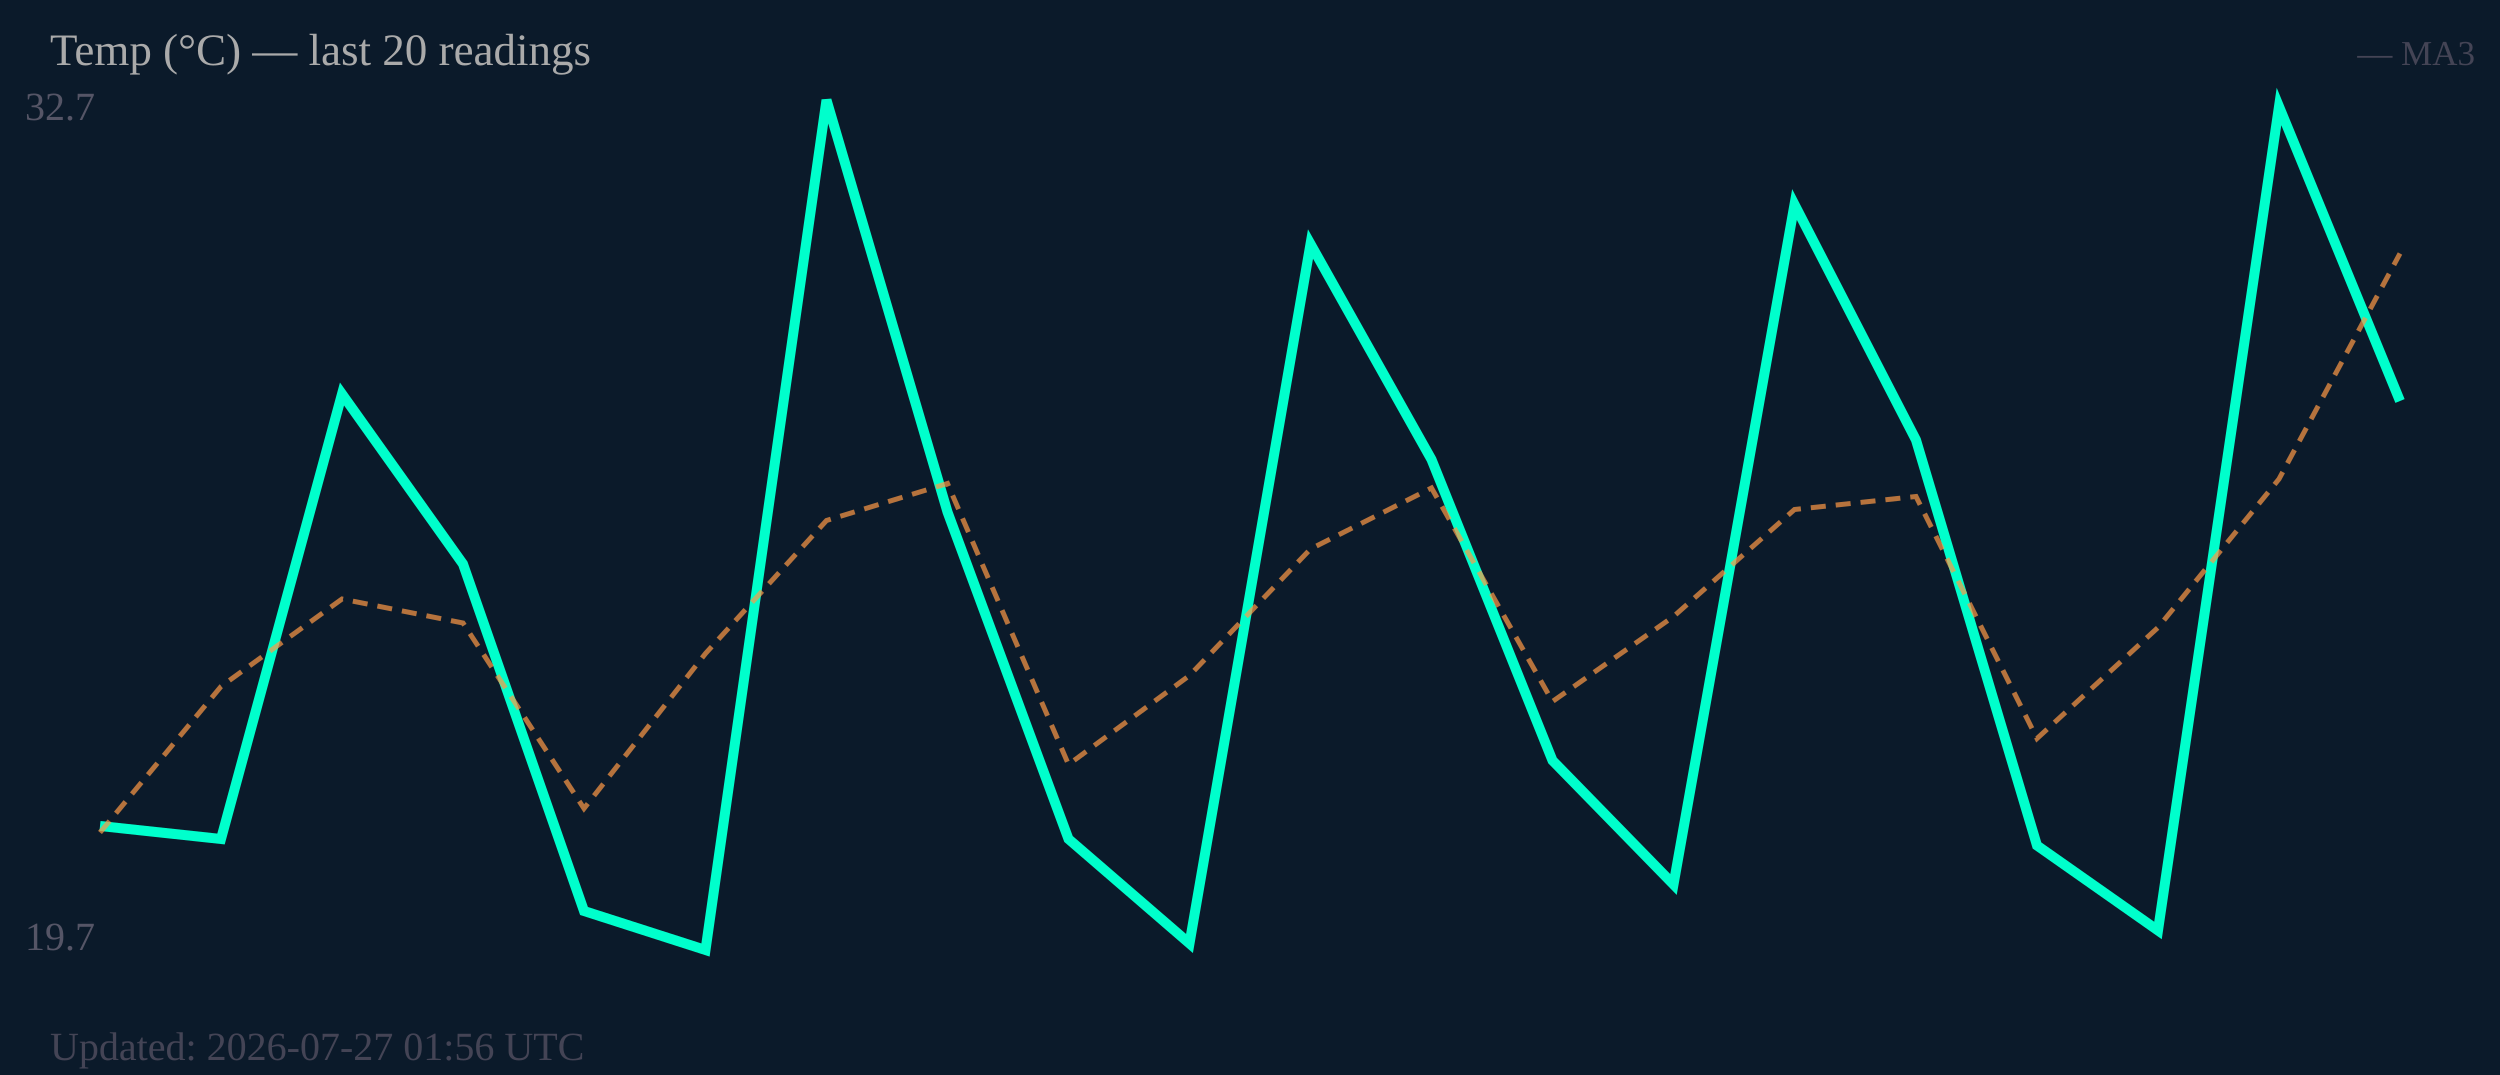
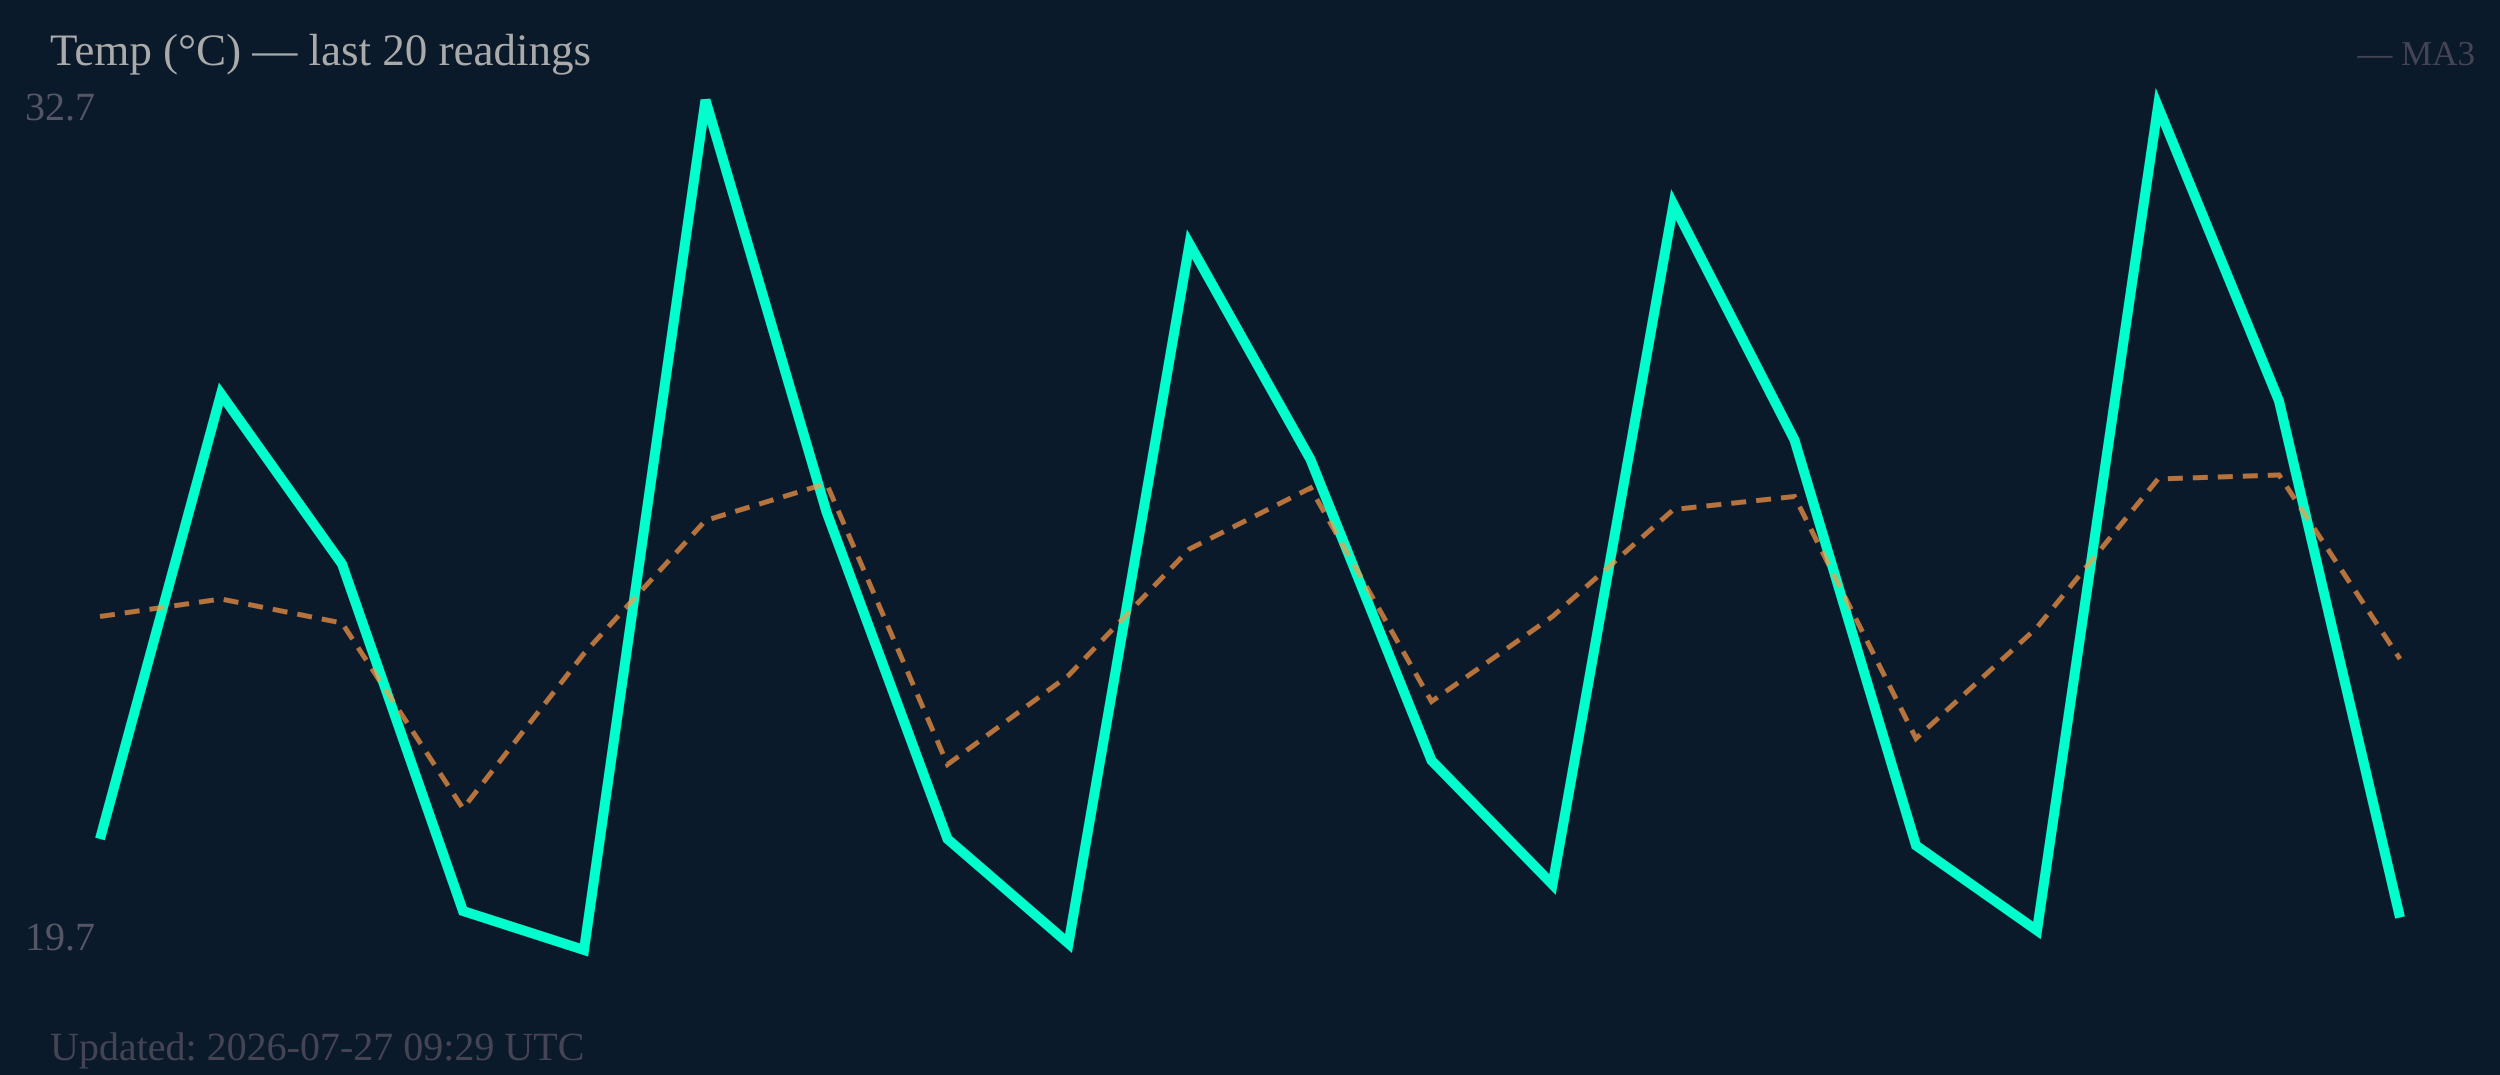
<svg xmlns="http://www.w3.org/2000/svg" width="500" height="215" viewBox="0 0 500 215">
  <rect width="500" height="215" fill="#0b1a2a" />
  <text x="5" y="24" font-size="8" fill="#556">32.7</text>
  <text x="5" y="190" font-size="8" fill="#556">19.7</text>
-   <polyline fill="none" stroke="#00ffcc" stroke-width="2" points="20.0,165.2 44.2,167.8 68.4,78.8 92.6,112.8 116.8,182.2 141.1,190.0 165.3,20.0 189.5,102.4 213.7,167.8 237.9,188.7 262.1,48.8 286.3,91.9 310.5,152.1 334.7,176.9 358.9,40.9 383.2,88.0 407.4,169.1 431.6,186.1 455.8,21.3 480.0,80.2" />
-   <polyline fill="none" stroke="#ff9944" stroke-width="1" stroke-dasharray="3,2" opacity="0.7" points="20.0,166.5 44.2,137.3 68.4,119.8 92.6,124.6 116.8,161.7 141.1,130.7 165.3,104.1 189.5,96.7 213.7,152.9 237.9,135.1 262.1,109.8 286.3,97.6 310.5,140.3 334.7,123.3 358.9,101.9 383.2,99.3 407.4,147.7 431.6,125.5 455.8,95.8 480.0,50.7" />
+   <polyline fill="none" stroke="#00ffcc" stroke-width="2" points="20.0,167.8 44.2,78.8 68.4,112.8 92.6,182.2 116.8,190.0 141.1,20.0 165.3,102.4 189.5,167.8 213.7,188.7 237.9,48.8 262.1,91.9 286.3,152.1 310.5,176.9 334.7,40.9 358.9,88.0 383.2,169.1 407.4,186.1 431.6,21.3 455.8,80.2 480.0,183.5" />
+   <polyline fill="none" stroke="#ff9944" stroke-width="1" stroke-dasharray="3,2" opacity="0.7" points="20.0,123.3 44.2,119.8 68.4,124.6 92.6,161.7 116.8,130.7 141.1,104.1 165.3,96.7 189.5,152.9 213.7,135.1 237.9,109.8 262.1,97.6 286.3,140.3 310.5,123.3 334.7,101.9 358.9,99.3 383.2,147.7 407.4,125.5 431.6,95.8 455.8,95.0 480.0,131.8" />
  <text x="10" y="13" font-size="9" fill="#aaa">Temp (°C) — last 20 readings</text>
  <text x="495" y="13" font-size="7" fill="#445" text-anchor="end">— MA3</text>
-   <text x="10" y="212" font-size="8" fill="#445">Updated: 2026-07-27 01:56 UTC</text>
+   <text x="10" y="212" font-size="8" fill="#445">Updated: 2026-07-27 09:29 UTC</text>
</svg>
